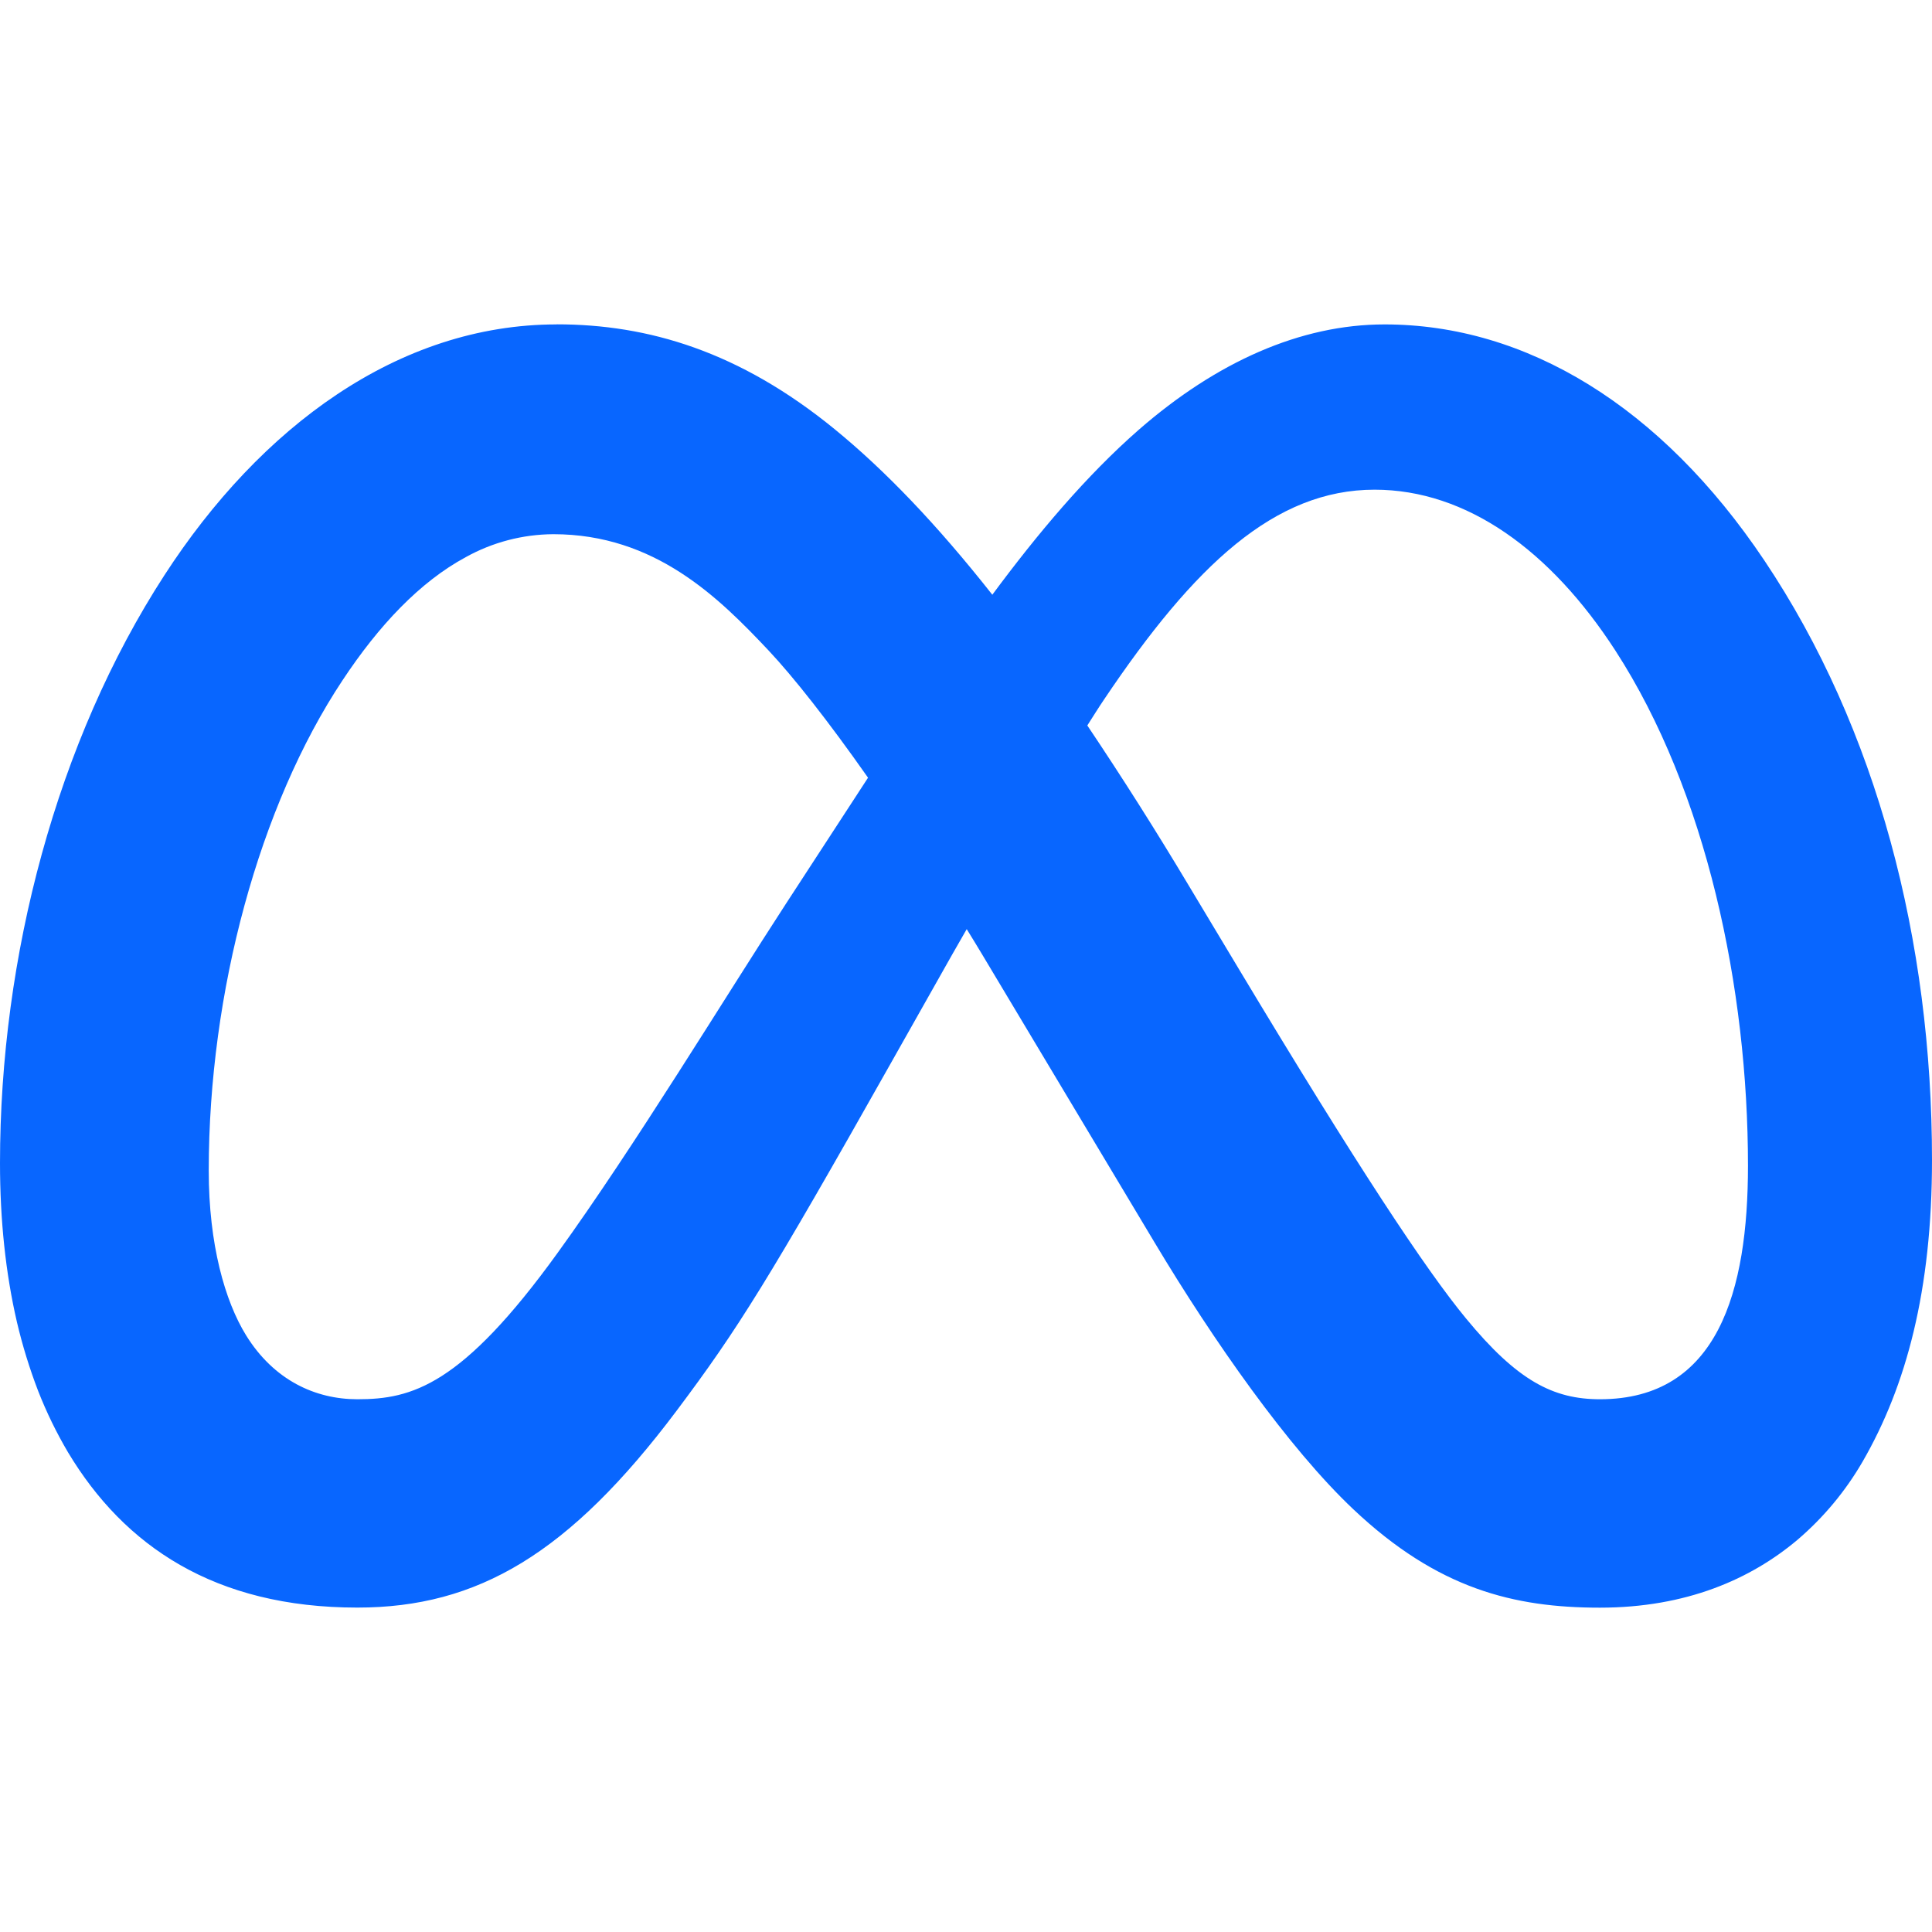
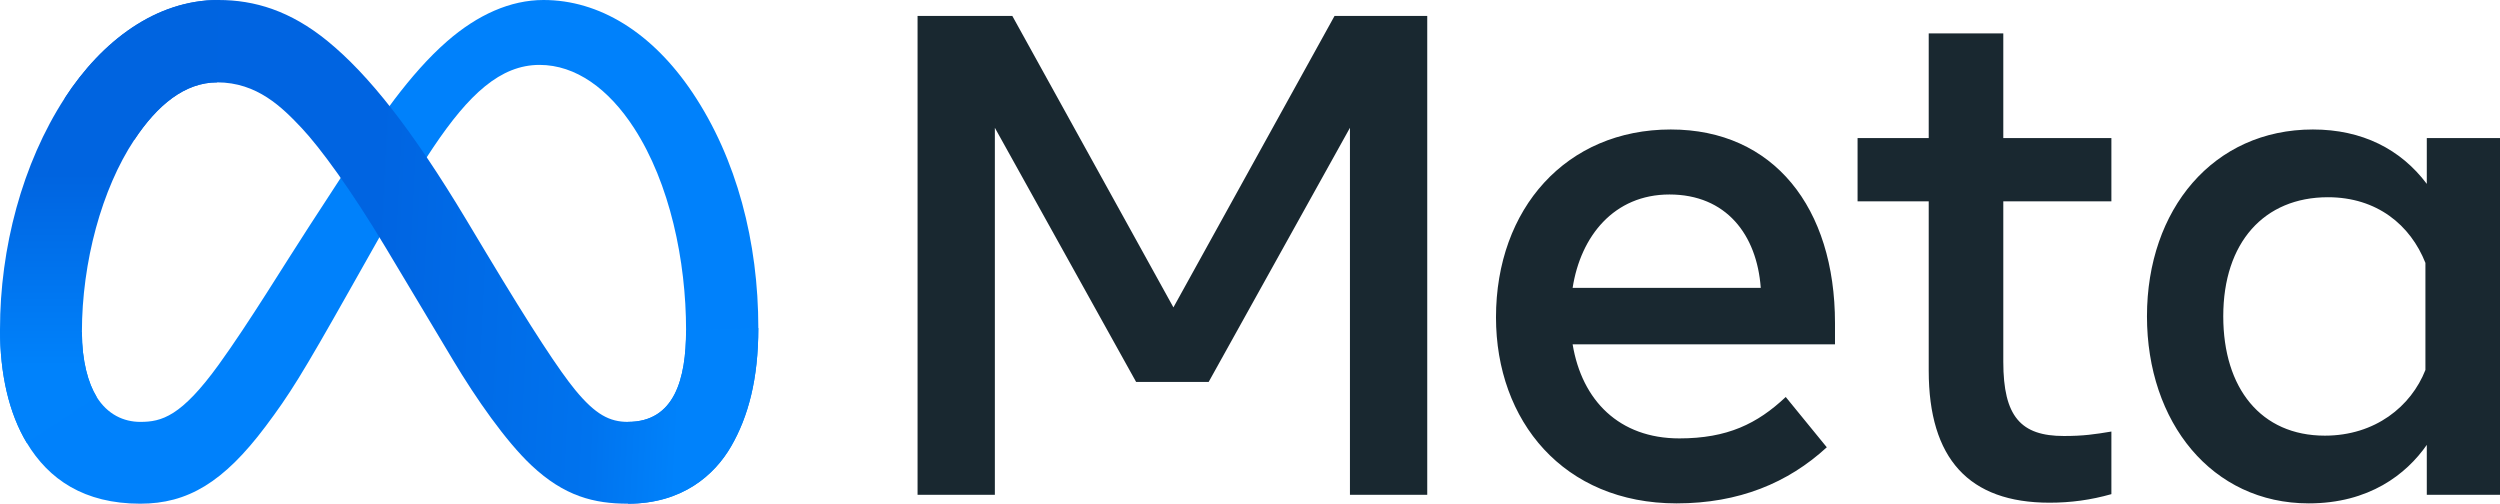
- <svg xmlns="http://www.w3.org/2000/svg" fill="#0866FF" role="img" viewBox="0 0 24 24">
-   <path d="M6.915 4.03c-1.968 0-3.683 1.28-4.871 3.113C.704 9.208 0 11.883 0 14.449c0 .706.07 1.369.21 1.973a6.624 6.624 0 0 0 .265.86 5.297 5.297 0 0 0 .371.761c.696 1.159 1.818 1.927 3.593 1.927 1.497 0 2.633-.671 3.965-2.444.76-1.012 1.144-1.626 2.663-4.32l.756-1.339.186-.325c.061.1.121.196.183.3l2.152 3.595c.724 1.21 1.665 2.556 2.47 3.314 1.046.987 1.992 1.22 3.06 1.22 1.075 0 1.876-.355 2.455-.843a3.743 3.743 0 0 0 .81-.973c.542-.939.861-2.127.861-3.745 0-2.72-.681-5.357-2.084-7.45-1.282-1.912-2.957-2.93-4.716-2.93-1.047 0-2.088.467-3.053 1.308-.652.57-1.257 1.29-1.82 2.05-.69-.875-1.335-1.547-1.958-2.056-1.182-.966-2.315-1.303-3.454-1.303zm10.16 2.053c1.147 0 2.188.758 2.992 1.999 1.132 1.748 1.647 4.195 1.647 6.4 0 1.548-.368 2.9-1.839 2.9-.58 0-1.027-.23-1.664-1.004-.496-.601-1.343-1.878-2.832-4.358l-.617-1.028a44.908 44.908 0 0 0-1.255-1.98c.07-.109.141-.224.211-.327 1.12-1.667 2.118-2.602 3.358-2.602zm-10.201.553c1.265 0 2.058.791 2.675 1.446.307.327.737.871 1.234 1.579l-1.02 1.566c-.757 1.163-1.882 3.017-2.837 4.338-1.191 1.649-1.81 1.817-2.486 1.817-.524 0-1.038-.237-1.383-.794-.263-.426-.464-1.13-.464-2.046 0-2.221.63-4.535 1.66-6.088.454-.687.964-1.226 1.533-1.533a2.264 2.264 0 0 1 1.088-.285z" />
+ <svg xmlns="http://www.w3.org/2000/svg" width="948" height="191">
+   <defs>
+     <linearGradient id="Grad_Logo1" x1="61" y1="117" x2="259" y2="127" gradientUnits="userSpaceOnUse">
+       <stop style="stop-color:#0064e1" offset="0" />
+       <stop style="stop-color:#0064e1" offset="0.4" />
+       <stop style="stop-color:#0073ee" offset="0.83" />
+       <stop style="stop-color:#0082fb" offset="1" />
+     </linearGradient>
+     <linearGradient id="Grad_Logo2" x1="45" y1="139" x2="45" y2="66" gradientUnits="userSpaceOnUse">
+       <stop style="stop-color:#0082fb" offset="0" />
+       <stop style="stop-color:#0064e0" offset="1" />
+     </linearGradient>
+   </defs>
+   <path id="Logo0" style="fill:#0081fb" d="m31.06,125.96c0,10.98 2.41,19.41 5.56,24.51 4.13,6.68 10.29,9.51 16.57,9.51 8.1,0 15.51-2.01 29.79-21.76 11.44-15.83 24.92-38.05 33.99-51.98l15.36-23.6c10.67-16.39 23.02-34.61 37.18-46.96 11.56-10.08 24.03-15.68 36.58-15.68 21.07,0 41.14,12.21 56.5,35.11 16.81,25.08 24.97,56.67 24.97,89.27 0,19.38-3.82,33.62-10.32,44.87-6.28,10.88-18.52,21.75-39.11,21.75l0-31.02c17.63,0 22.03-16.2 22.03-34.74 0-26.42-6.16-55.74-19.73-76.69-9.63-14.86-22.11-23.94-35.84-23.94-14.85,0-26.8,11.2-40.23,31.17-7.14,10.61-14.47,23.54-22.7,38.13l-9.06,16.05c-18.2,32.27-22.81,39.62-31.91,51.75-15.95,21.24-29.57,29.29-47.5,29.29-21.27,0-34.72-9.21-43.05-23.09-6.8-11.31-10.14-26.15-10.14-43.06z" />
+   <path id="Logo1" style="fill:url(#Grad_Logo1)" d="m24.49,37.3c14.24-21.95 34.79-37.3 58.36-37.3 13.65,0 27.22,4.04 41.39,15.61 15.5,12.65 32.02,33.48 52.63,67.81l7.39,12.32c17.84,29.72 27.99,45.01 33.93,52.22 7.64,9.26 12.99,12.02 19.94,12.02 17.63,0 22.03-16.2 22.03-34.74l27.4-.86c0,19.38-3.82,33.62-10.32,44.87-6.28,10.88-18.52,21.75-39.11,21.75-12.8,0-24.14-2.78-36.68-14.61-9.64-9.08-20.91-25.21-29.58-39.71l-25.79-43.08c-12.94-21.62-24.81-37.74-31.68-45.04-7.39-7.85-16.89-17.33-32.05-17.33-12.27,0-22.69,8.61-31.41,21.78z" />
+   <path id="Logo2" style="fill:url(#Grad_Logo2)" d="m82.35,31.23c-12.27,0-22.69,8.61-31.41,21.78-12.33,18.61-19.88,46.33-19.88,72.95 0,10.98 2.41,19.41 5.56,24.51l-26.48,17.44c-6.8-11.31-10.14-26.15-10.14-43.06 0-30.75 8.44-62.8 24.49-87.55 14.24-21.95 34.79-37.3 58.36-37.3z" />
+   <path id="Text" style="fill:#192830" d="m347.94,6.04h35.93l61.09,110.52 61.1-110.52h35.15v181.6h-29.31v-139.18l-53.58,96.38h-27.5l-53.57-96.38v139.18h-29.31z m285.11,67.71c-21.02,0-33.68,15.82-36.71,35.41h71.34c-1.47-20.18-13.11-35.41-34.63-35.41z m-65.77,46.57c0-41.22 26.64-71.22 66.28-71.22 38.99,0 62.27,29.62 62.27,73.42v8.05h-99.49c3.53,21.31 17.67,35.67 40.47,35.67 18.19,0 29.56-5.55 40.34-15.7l15.57,19.07c-14.67,13.49-33.33,21.27-56.95,21.27-42.91,0-68.49-31.29-68.49-70.56z m164.09-43.97h-26.98v-24h26.98v-39.69h28.28v39.69h40.99v24h-40.99v60.83c0,20.77 6.64,28.15 22.96,28.15 7.45,0 11.72-.64 18.03-1.69v23.74c-7.86,2.22-15.36,3.24-23.48,3.24-30.53,0-45.79-16.68-45.79-50.07z m188.35,23.34c-5.68-14.34-18.35-24.9-36.97-24.9-24.2,0-39.69,17.17-39.69,45.14 0,27.27 14.26,45.27 38.53,45.27 19.08,0 32.7-11.1 38.13-24.91z m28.28,87.95h-27.76v-18.94c-7.76,11.15-21.88,22.18-44.75,22.18-36.78,0-61.36-30.79-61.36-70.95 0-40.54 25.17-70.83 62.92-70.83 18.66,0 33.3,7.46 43.19,20.63v-17.38h27.76z" />
</svg>
